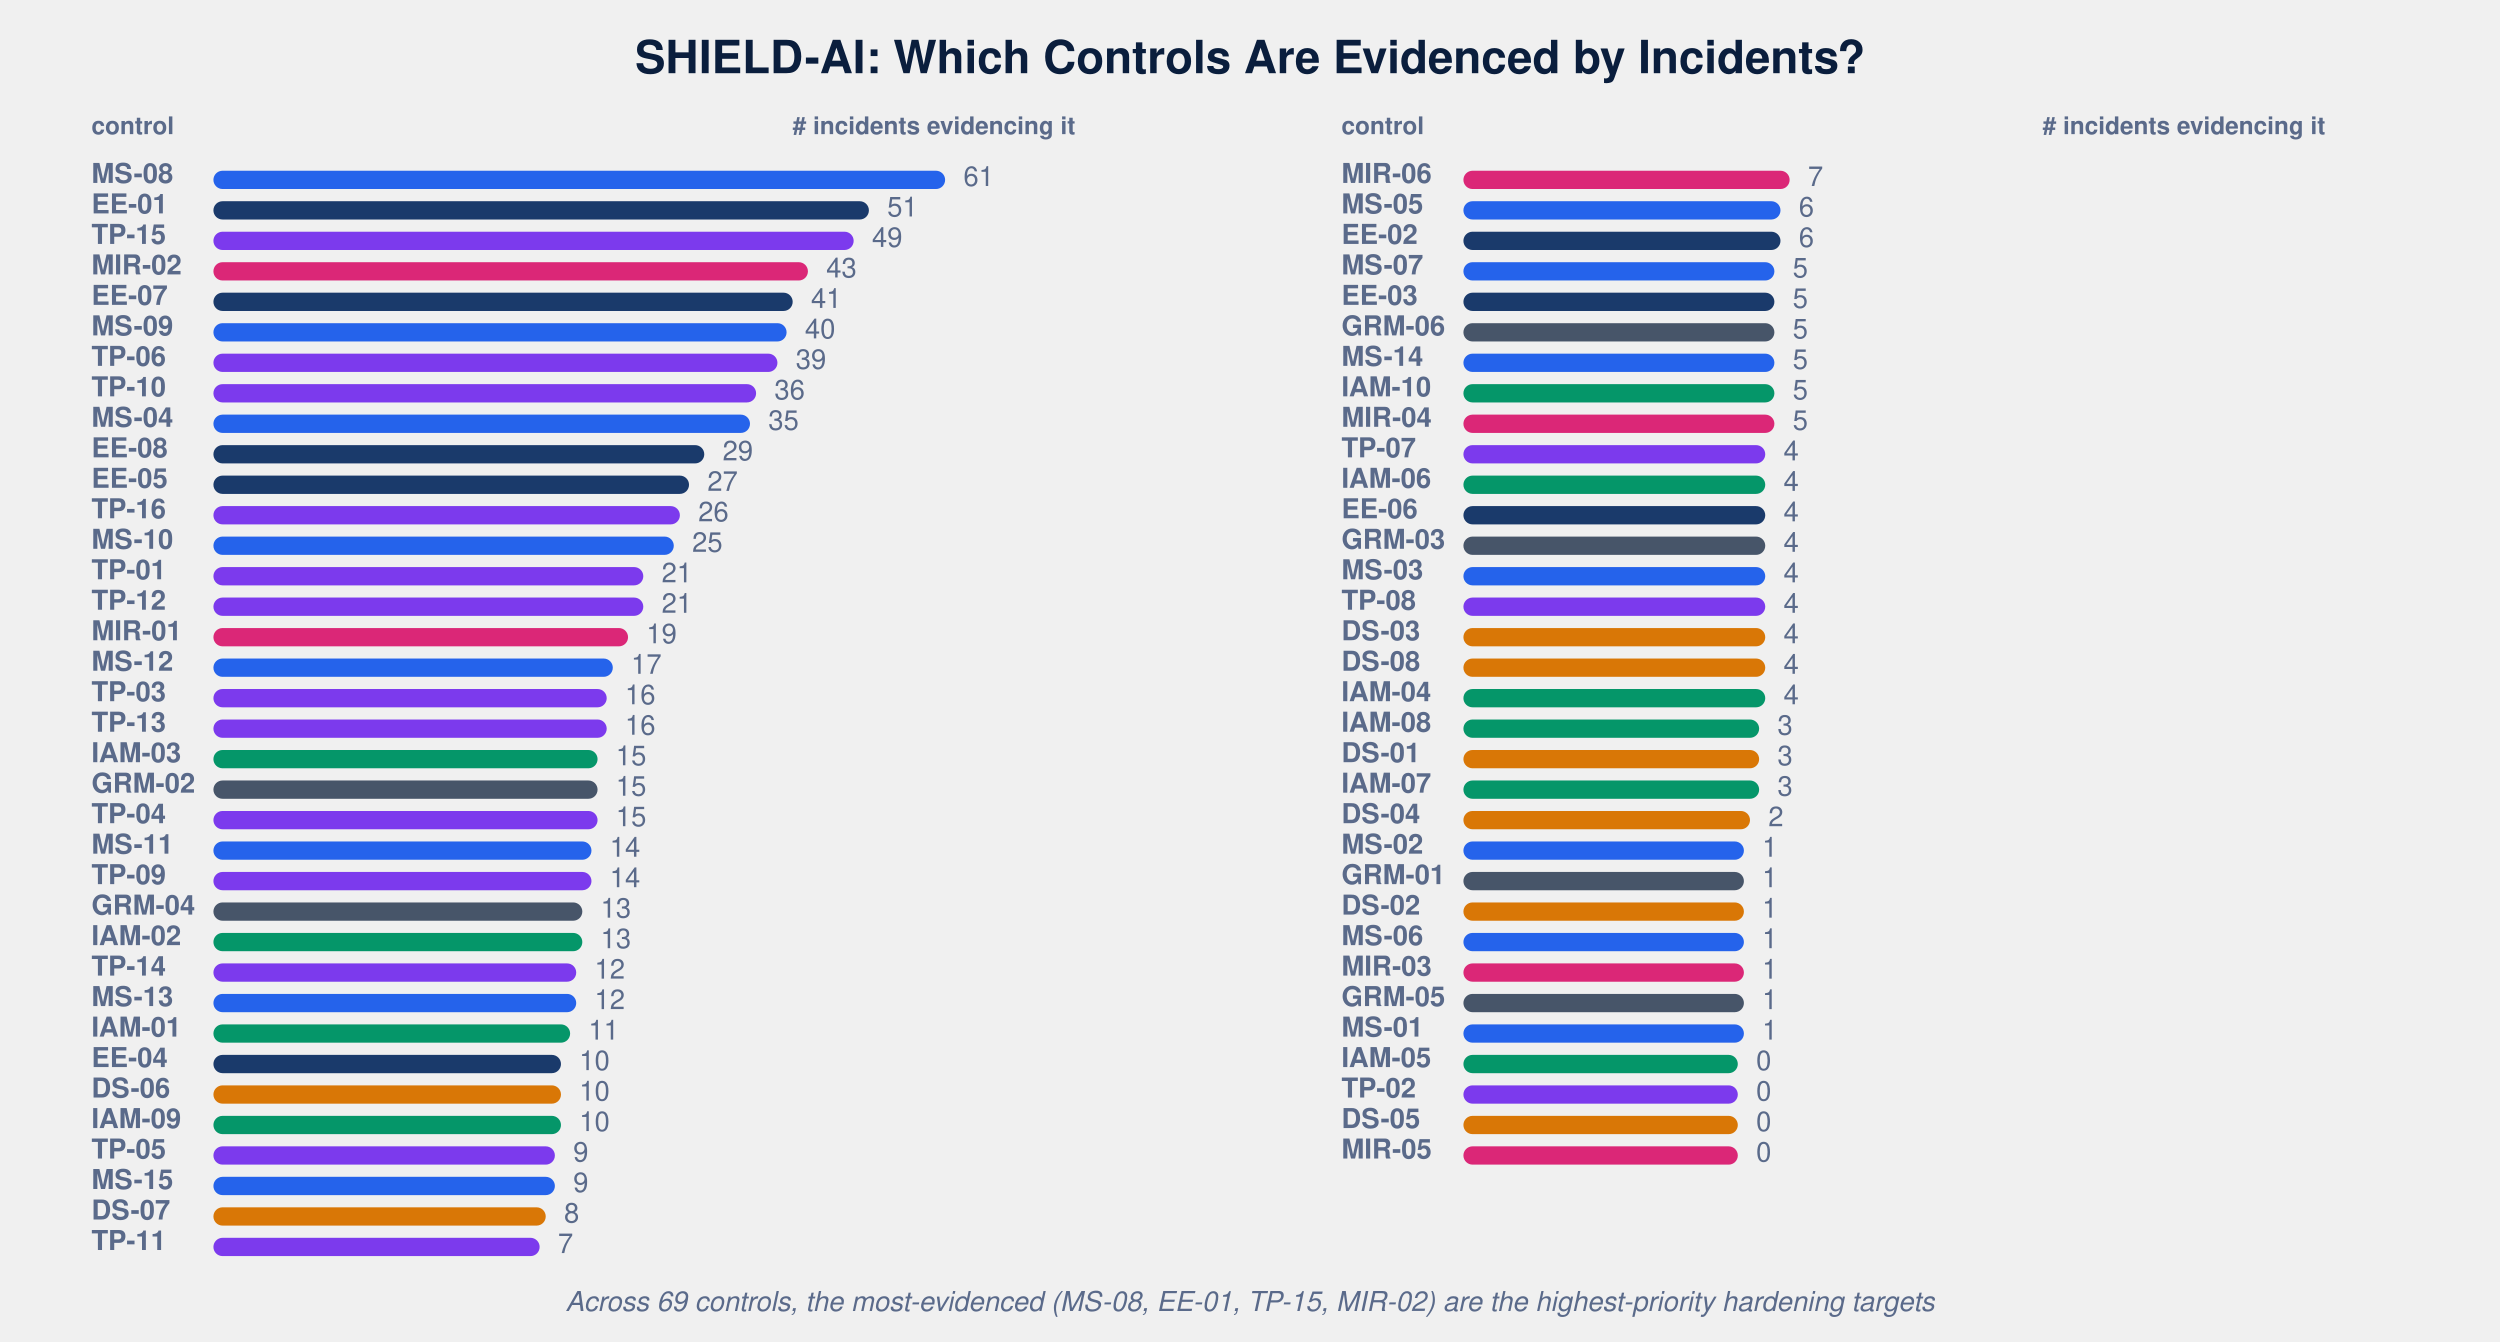
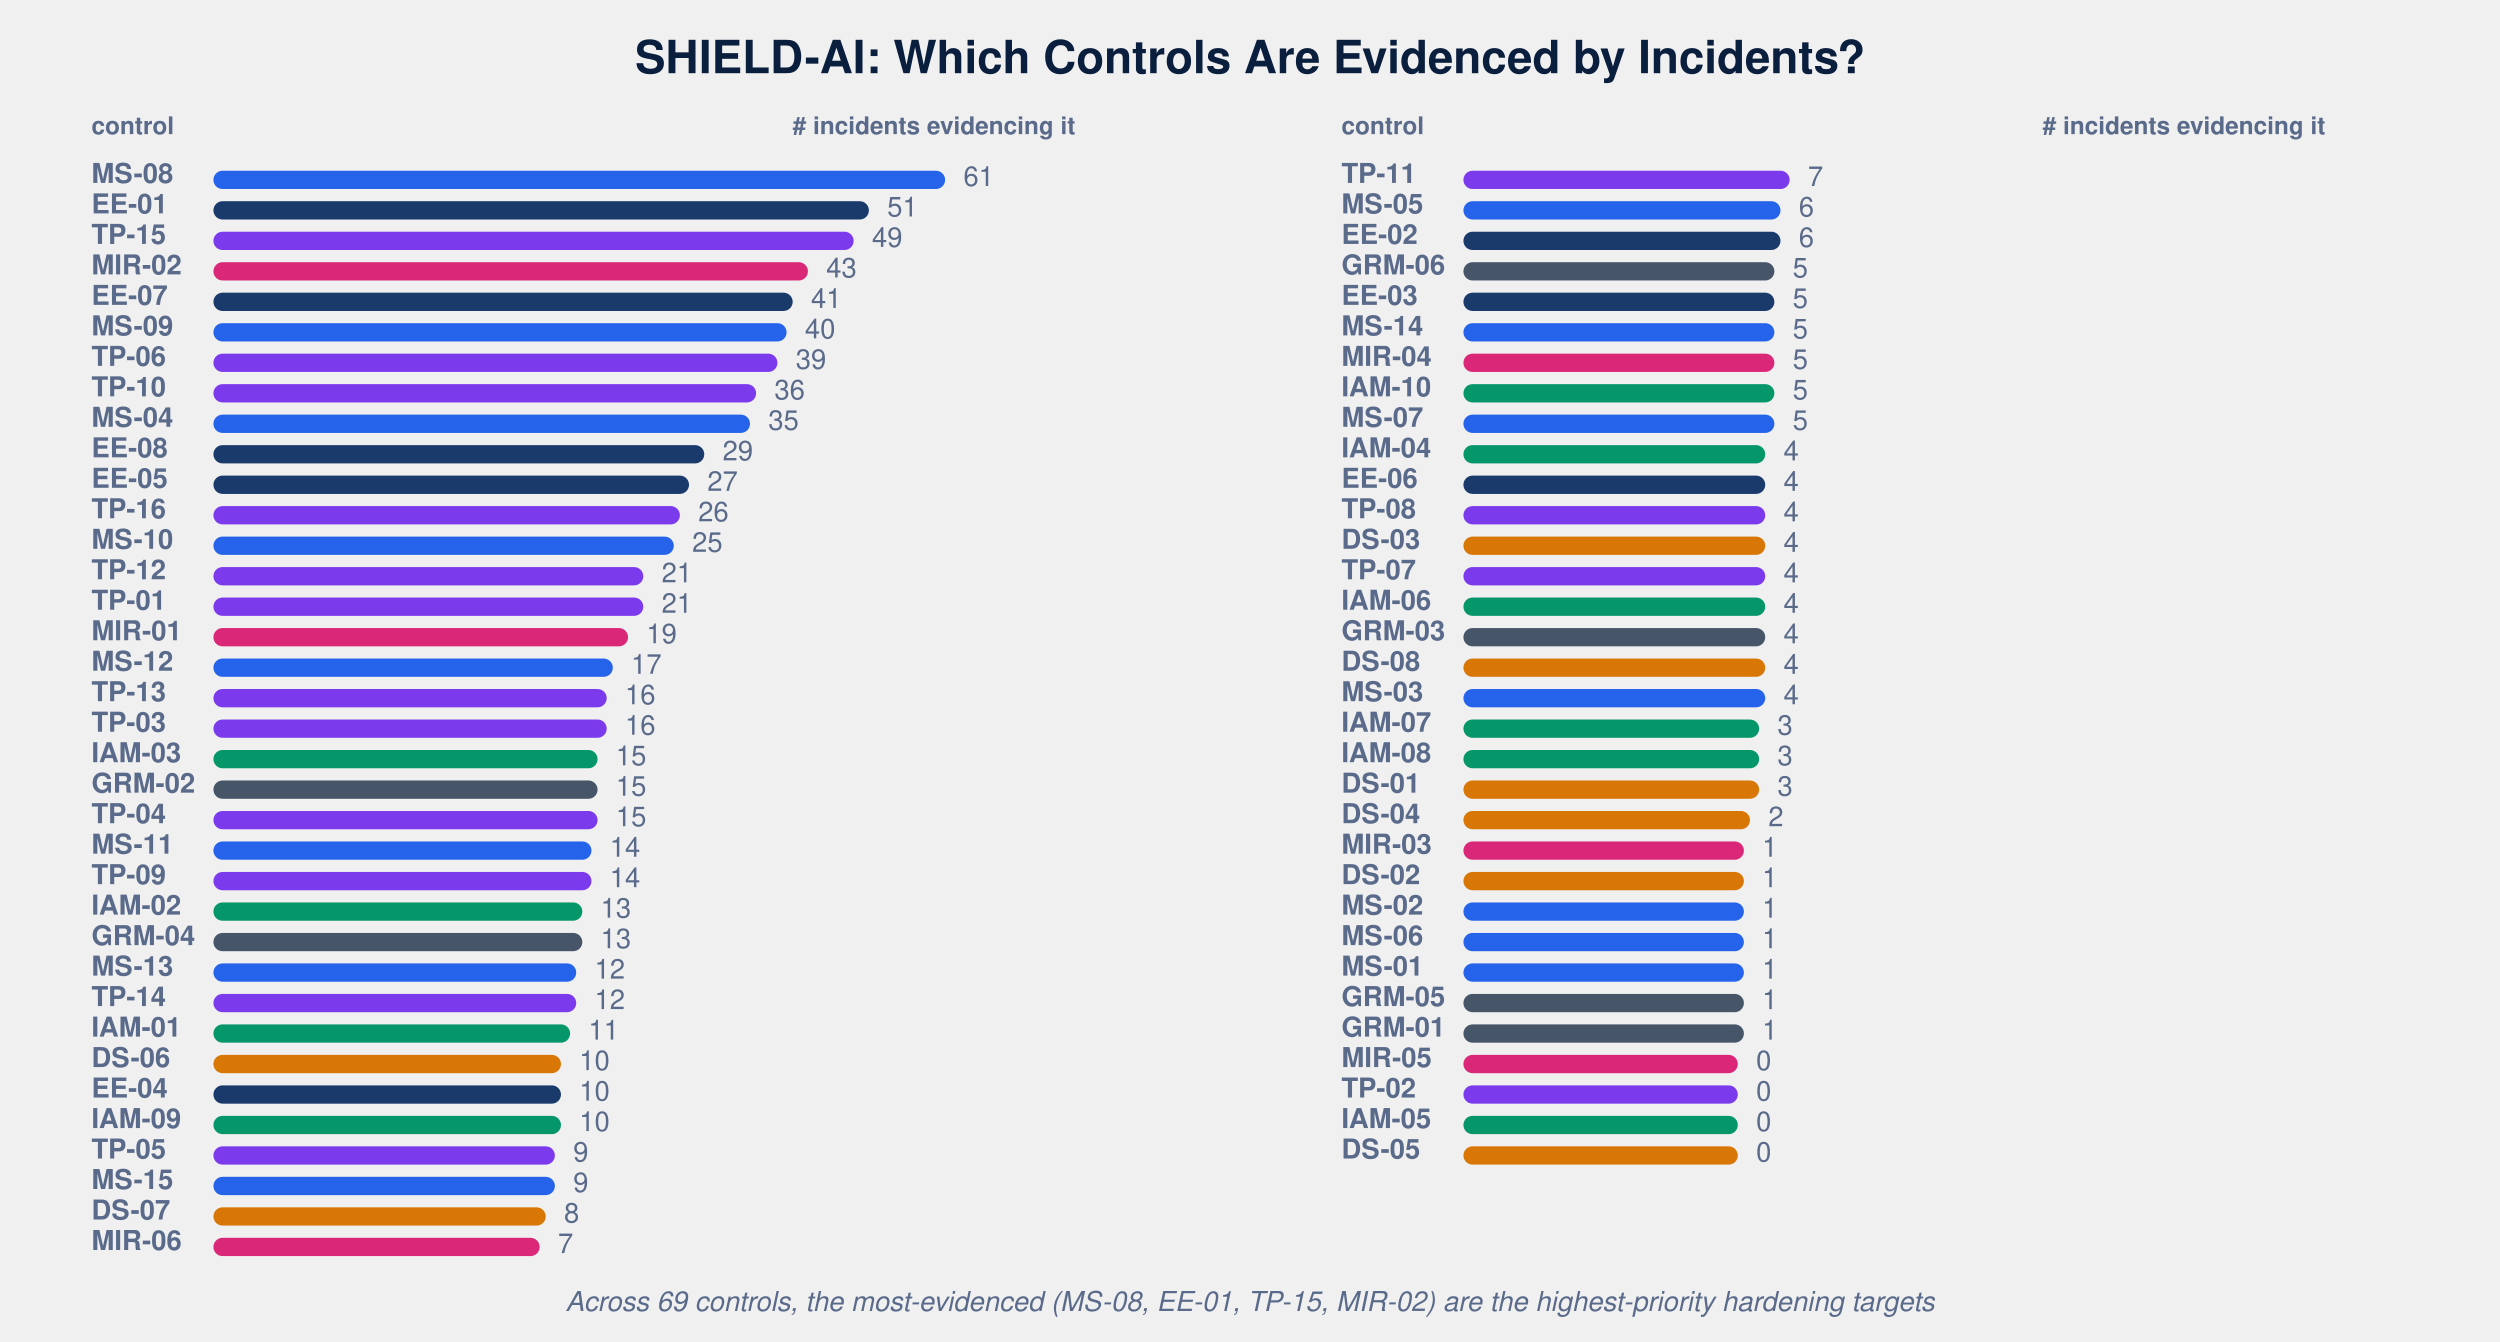
<svg xmlns="http://www.w3.org/2000/svg" viewBox="0 0 820 440" width="100%" height="100%">
  <style>
    text { font-family: 'Helvetica Neue', Helvetica, Arial, sans-serif; }
    .title { font-size: 15px; font-weight: bold; fill: #0a1e3d; }
    .label { font-size: 11px; fill: #1a1a2e; }
    .sm { font-size: 9px; fill: #5a6a8a; }
    .cap { font-size: 8px; font-weight: bold; text-transform: uppercase; fill: #5a6a8a; }
    .white { fill: #ffffff; }
  </style>
  <text x="410.0" y="24" text-anchor="middle" class="title">SHIELD-AI: Which Controls Are Evidenced by Incidents?</text>
  <text x="30" y="44" class="cap">control</text>
  <text x="260" y="44" class="cap"># incidents evidencing it</text>
  <text x="30" y="60" class="sm" font-weight="bold" fill="#2563eb">MS-08</text>
  <rect x="70" y="56" width="240" height="6" rx="3" fill="#2563eb" />
  <text x="316" y="61" class="sm">61</text>
  <text x="30" y="70" class="sm" font-weight="bold" fill="#1a3a6b">EE-01</text>
  <rect x="70" y="66" width="215" height="6" rx="3" fill="#1a3a6b" />
  <text x="291" y="71" class="sm">51</text>
  <text x="30" y="80" class="sm" font-weight="bold" fill="#7c3aed">TP-15</text>
  <rect x="70" y="76" width="210" height="6" rx="3" fill="#7c3aed" />
  <text x="286" y="81" class="sm">49</text>
  <text x="30" y="90" class="sm" font-weight="bold" fill="#db2777">MIR-02</text>
  <rect x="70" y="86" width="195" height="6" rx="3" fill="#db2777" />
  <text x="271" y="91" class="sm">43</text>
  <text x="30" y="100" class="sm" font-weight="bold" fill="#1a3a6b">EE-07</text>
  <rect x="70" y="96" width="190" height="6" rx="3" fill="#1a3a6b" />
  <text x="266" y="101" class="sm">41</text>
  <text x="30" y="110" class="sm" font-weight="bold" fill="#2563eb">MS-09</text>
  <rect x="70" y="106" width="188" height="6" rx="3" fill="#2563eb" />
  <text x="264" y="111" class="sm">40</text>
  <text x="30" y="120" class="sm" font-weight="bold" fill="#7c3aed">TP-06</text>
  <rect x="70" y="116" width="185" height="6" rx="3" fill="#7c3aed" />
  <text x="261" y="121" class="sm">39</text>
  <text x="30" y="130" class="sm" font-weight="bold" fill="#7c3aed">TP-10</text>
  <rect x="70" y="126" width="178" height="6" rx="3" fill="#7c3aed" />
  <text x="254" y="131" class="sm">36</text>
  <text x="30" y="140" class="sm" font-weight="bold" fill="#2563eb">MS-04</text>
  <rect x="70" y="136" width="176" height="6" rx="3" fill="#2563eb" />
  <text x="252" y="141" class="sm">35</text>
  <text x="30" y="150" class="sm" font-weight="bold" fill="#1a3a6b">EE-08</text>
  <rect x="70" y="146" width="161" height="6" rx="3" fill="#1a3a6b" />
  <text x="237" y="151" class="sm">29</text>
  <text x="30" y="160" class="sm" font-weight="bold" fill="#1a3a6b">EE-05</text>
  <rect x="70" y="156" width="156" height="6" rx="3" fill="#1a3a6b" />
  <text x="232" y="161" class="sm">27</text>
  <text x="30" y="170" class="sm" font-weight="bold" fill="#7c3aed">TP-16</text>
  <rect x="70" y="166" width="153" height="6" rx="3" fill="#7c3aed" />
  <text x="229" y="171" class="sm">26</text>
  <text x="30" y="180" class="sm" font-weight="bold" fill="#2563eb">MS-10</text>
  <rect x="70" y="176" width="151" height="6" rx="3" fill="#2563eb" />
  <text x="227" y="181" class="sm">25</text>
-   <text x="30" y="190" class="sm" font-weight="bold" fill="#7c3aed">TP-01</text>
+   <text x="30" y="190" class="sm" font-weight="bold" fill="#7c3aed">TP-12</text>
  <rect x="70" y="186" width="141" height="6" rx="3" fill="#7c3aed" />
  <text x="217" y="191" class="sm">21</text>
-   <text x="30" y="200" class="sm" font-weight="bold" fill="#7c3aed">TP-12</text>
+   <text x="30" y="200" class="sm" font-weight="bold" fill="#7c3aed">TP-01</text>
  <rect x="70" y="196" width="141" height="6" rx="3" fill="#7c3aed" />
  <text x="217" y="201" class="sm">21</text>
  <text x="30" y="210" class="sm" font-weight="bold" fill="#db2777">MIR-01</text>
  <rect x="70" y="206" width="136" height="6" rx="3" fill="#db2777" />
  <text x="212" y="211" class="sm">19</text>
  <text x="30" y="220" class="sm" font-weight="bold" fill="#2563eb">MS-12</text>
  <rect x="70" y="216" width="131" height="6" rx="3" fill="#2563eb" />
  <text x="207" y="221" class="sm">17</text>
-   <text x="30" y="230" class="sm" font-weight="bold" fill="#7c3aed">TP-03</text>
+   <text x="30" y="230" class="sm" font-weight="bold" fill="#7c3aed">TP-13</text>
  <rect x="70" y="226" width="129" height="6" rx="3" fill="#7c3aed" />
  <text x="205" y="231" class="sm">16</text>
-   <text x="30" y="240" class="sm" font-weight="bold" fill="#7c3aed">TP-13</text>
+   <text x="30" y="240" class="sm" font-weight="bold" fill="#7c3aed">TP-03</text>
  <rect x="70" y="236" width="129" height="6" rx="3" fill="#7c3aed" />
  <text x="205" y="241" class="sm">16</text>
  <text x="30" y="250" class="sm" font-weight="bold" fill="#059669">IAM-03</text>
  <rect x="70" y="246" width="126" height="6" rx="3" fill="#059669" />
  <text x="202" y="251" class="sm">15</text>
  <text x="30" y="260" class="sm" font-weight="bold" fill="#475569">GRM-02</text>
  <rect x="70" y="256" width="126" height="6" rx="3" fill="#475569" />
  <text x="202" y="261" class="sm">15</text>
  <text x="30" y="270" class="sm" font-weight="bold" fill="#7c3aed">TP-04</text>
  <rect x="70" y="266" width="126" height="6" rx="3" fill="#7c3aed" />
  <text x="202" y="271" class="sm">15</text>
  <text x="30" y="280" class="sm" font-weight="bold" fill="#2563eb">MS-11</text>
  <rect x="70" y="276" width="124" height="6" rx="3" fill="#2563eb" />
  <text x="200" y="281" class="sm">14</text>
  <text x="30" y="290" class="sm" font-weight="bold" fill="#7c3aed">TP-09</text>
  <rect x="70" y="286" width="124" height="6" rx="3" fill="#7c3aed" />
  <text x="200" y="291" class="sm">14</text>
-   <text x="30" y="300" class="sm" font-weight="bold" fill="#475569">GRM-04</text>
-   <rect x="70" y="296" width="121" height="6" rx="3" fill="#475569" />
+   <text x="30" y="300" class="sm" font-weight="bold" fill="#059669">IAM-02</text>
+   <rect x="70" y="296" width="121" height="6" rx="3" fill="#059669" />
  <text x="197" y="301" class="sm">13</text>
-   <text x="30" y="310" class="sm" font-weight="bold" fill="#059669">IAM-02</text>
-   <rect x="70" y="306" width="121" height="6" rx="3" fill="#059669" />
+   <text x="30" y="310" class="sm" font-weight="bold" fill="#475569">GRM-04</text>
+   <rect x="70" y="306" width="121" height="6" rx="3" fill="#475569" />
  <text x="197" y="311" class="sm">13</text>
-   <text x="30" y="320" class="sm" font-weight="bold" fill="#7c3aed">TP-14</text>
-   <rect x="70" y="316" width="119" height="6" rx="3" fill="#7c3aed" />
+   <text x="30" y="320" class="sm" font-weight="bold" fill="#2563eb">MS-13</text>
+   <rect x="70" y="316" width="119" height="6" rx="3" fill="#2563eb" />
  <text x="195" y="321" class="sm">12</text>
-   <text x="30" y="330" class="sm" font-weight="bold" fill="#2563eb">MS-13</text>
-   <rect x="70" y="326" width="119" height="6" rx="3" fill="#2563eb" />
+   <text x="30" y="330" class="sm" font-weight="bold" fill="#7c3aed">TP-14</text>
+   <rect x="70" y="326" width="119" height="6" rx="3" fill="#7c3aed" />
  <text x="195" y="331" class="sm">12</text>
  <text x="30" y="340" class="sm" font-weight="bold" fill="#059669">IAM-01</text>
  <rect x="70" y="336" width="117" height="6" rx="3" fill="#059669" />
  <text x="193" y="341" class="sm">11</text>
-   <text x="30" y="350" class="sm" font-weight="bold" fill="#1a3a6b">EE-04</text>
-   <rect x="70" y="346" width="114" height="6" rx="3" fill="#1a3a6b" />
+   <text x="30" y="350" class="sm" font-weight="bold" fill="#d97706">DS-06</text>
+   <rect x="70" y="346" width="114" height="6" rx="3" fill="#d97706" />
  <text x="190" y="351" class="sm">10</text>
-   <text x="30" y="360" class="sm" font-weight="bold" fill="#d97706">DS-06</text>
-   <rect x="70" y="356" width="114" height="6" rx="3" fill="#d97706" />
+   <text x="30" y="360" class="sm" font-weight="bold" fill="#1a3a6b">EE-04</text>
+   <rect x="70" y="356" width="114" height="6" rx="3" fill="#1a3a6b" />
  <text x="190" y="361" class="sm">10</text>
  <text x="30" y="370" class="sm" font-weight="bold" fill="#059669">IAM-09</text>
  <rect x="70" y="366" width="114" height="6" rx="3" fill="#059669" />
  <text x="190" y="371" class="sm">10</text>
  <text x="30" y="380" class="sm" font-weight="bold" fill="#7c3aed">TP-05</text>
  <rect x="70" y="376" width="112" height="6" rx="3" fill="#7c3aed" />
  <text x="188" y="381" class="sm">9</text>
  <text x="30" y="390" class="sm" font-weight="bold" fill="#2563eb">MS-15</text>
  <rect x="70" y="386" width="112" height="6" rx="3" fill="#2563eb" />
  <text x="188" y="391" class="sm">9</text>
  <text x="30" y="400" class="sm" font-weight="bold" fill="#d97706">DS-07</text>
  <rect x="70" y="396" width="109" height="6" rx="3" fill="#d97706" />
  <text x="185" y="401" class="sm">8</text>
-   <text x="30" y="410" class="sm" font-weight="bold" fill="#7c3aed">TP-11</text>
-   <rect x="70" y="406" width="107" height="6" rx="3" fill="#7c3aed" />
+   <text x="30" y="410" class="sm" font-weight="bold" fill="#db2777">MIR-06</text>
+   <rect x="70" y="406" width="107" height="6" rx="3" fill="#db2777" />
  <text x="183" y="411" class="sm">7</text>
  <text x="440" y="44" class="cap">control</text>
  <text x="670" y="44" class="cap"># incidents evidencing it</text>
-   <text x="440" y="60" class="sm" font-weight="bold" fill="#db2777">MIR-06</text>
-   <rect x="480" y="56" width="107" height="6" rx="3" fill="#db2777" />
+   <text x="440" y="60" class="sm" font-weight="bold" fill="#7c3aed">TP-11</text>
+   <rect x="480" y="56" width="107" height="6" rx="3" fill="#7c3aed" />
  <text x="593" y="61" class="sm">7</text>
  <text x="440" y="70" class="sm" font-weight="bold" fill="#2563eb">MS-05</text>
  <rect x="480" y="66" width="104" height="6" rx="3" fill="#2563eb" />
  <text x="590" y="71" class="sm">6</text>
  <text x="440" y="80" class="sm" font-weight="bold" fill="#1a3a6b">EE-02</text>
  <rect x="480" y="76" width="104" height="6" rx="3" fill="#1a3a6b" />
  <text x="590" y="81" class="sm">6</text>
-   <text x="440" y="90" class="sm" font-weight="bold" fill="#2563eb">MS-07</text>
-   <rect x="480" y="86" width="102" height="6" rx="3" fill="#2563eb" />
+   <text x="440" y="90" class="sm" font-weight="bold" fill="#475569">GRM-06</text>
+   <rect x="480" y="86" width="102" height="6" rx="3" fill="#475569" />
  <text x="588" y="91" class="sm">5</text>
  <text x="440" y="100" class="sm" font-weight="bold" fill="#1a3a6b">EE-03</text>
  <rect x="480" y="96" width="102" height="6" rx="3" fill="#1a3a6b" />
  <text x="588" y="101" class="sm">5</text>
-   <text x="440" y="110" class="sm" font-weight="bold" fill="#475569">GRM-06</text>
-   <rect x="480" y="106" width="102" height="6" rx="3" fill="#475569" />
+   <text x="440" y="110" class="sm" font-weight="bold" fill="#2563eb">MS-14</text>
+   <rect x="480" y="106" width="102" height="6" rx="3" fill="#2563eb" />
  <text x="588" y="111" class="sm">5</text>
-   <text x="440" y="120" class="sm" font-weight="bold" fill="#2563eb">MS-14</text>
-   <rect x="480" y="116" width="102" height="6" rx="3" fill="#2563eb" />
+   <text x="440" y="120" class="sm" font-weight="bold" fill="#db2777">MIR-04</text>
+   <rect x="480" y="116" width="102" height="6" rx="3" fill="#db2777" />
  <text x="588" y="121" class="sm">5</text>
  <text x="440" y="130" class="sm" font-weight="bold" fill="#059669">IAM-10</text>
  <rect x="480" y="126" width="102" height="6" rx="3" fill="#059669" />
  <text x="588" y="131" class="sm">5</text>
-   <text x="440" y="140" class="sm" font-weight="bold" fill="#db2777">MIR-04</text>
-   <rect x="480" y="136" width="102" height="6" rx="3" fill="#db2777" />
+   <text x="440" y="140" class="sm" font-weight="bold" fill="#2563eb">MS-07</text>
+   <rect x="480" y="136" width="102" height="6" rx="3" fill="#2563eb" />
  <text x="588" y="141" class="sm">5</text>
-   <text x="440" y="150" class="sm" font-weight="bold" fill="#7c3aed">TP-07</text>
-   <rect x="480" y="146" width="99" height="6" rx="3" fill="#7c3aed" />
+   <text x="440" y="150" class="sm" font-weight="bold" fill="#059669">IAM-04</text>
+   <rect x="480" y="146" width="99" height="6" rx="3" fill="#059669" />
  <text x="585" y="151" class="sm">4</text>
-   <text x="440" y="160" class="sm" font-weight="bold" fill="#059669">IAM-06</text>
-   <rect x="480" y="156" width="99" height="6" rx="3" fill="#059669" />
+   <text x="440" y="160" class="sm" font-weight="bold" fill="#1a3a6b">EE-06</text>
+   <rect x="480" y="156" width="99" height="6" rx="3" fill="#1a3a6b" />
  <text x="585" y="161" class="sm">4</text>
-   <text x="440" y="170" class="sm" font-weight="bold" fill="#1a3a6b">EE-06</text>
-   <rect x="480" y="166" width="99" height="6" rx="3" fill="#1a3a6b" />
+   <text x="440" y="170" class="sm" font-weight="bold" fill="#7c3aed">TP-08</text>
+   <rect x="480" y="166" width="99" height="6" rx="3" fill="#7c3aed" />
  <text x="585" y="171" class="sm">4</text>
-   <text x="440" y="180" class="sm" font-weight="bold" fill="#475569">GRM-03</text>
-   <rect x="480" y="176" width="99" height="6" rx="3" fill="#475569" />
+   <text x="440" y="180" class="sm" font-weight="bold" fill="#d97706">DS-03</text>
+   <rect x="480" y="176" width="99" height="6" rx="3" fill="#d97706" />
  <text x="585" y="181" class="sm">4</text>
-   <text x="440" y="190" class="sm" font-weight="bold" fill="#2563eb">MS-03</text>
-   <rect x="480" y="186" width="99" height="6" rx="3" fill="#2563eb" />
+   <text x="440" y="190" class="sm" font-weight="bold" fill="#7c3aed">TP-07</text>
+   <rect x="480" y="186" width="99" height="6" rx="3" fill="#7c3aed" />
  <text x="585" y="191" class="sm">4</text>
-   <text x="440" y="200" class="sm" font-weight="bold" fill="#7c3aed">TP-08</text>
-   <rect x="480" y="196" width="99" height="6" rx="3" fill="#7c3aed" />
+   <text x="440" y="200" class="sm" font-weight="bold" fill="#059669">IAM-06</text>
+   <rect x="480" y="196" width="99" height="6" rx="3" fill="#059669" />
  <text x="585" y="201" class="sm">4</text>
-   <text x="440" y="210" class="sm" font-weight="bold" fill="#d97706">DS-03</text>
-   <rect x="480" y="206" width="99" height="6" rx="3" fill="#d97706" />
+   <text x="440" y="210" class="sm" font-weight="bold" fill="#475569">GRM-03</text>
+   <rect x="480" y="206" width="99" height="6" rx="3" fill="#475569" />
  <text x="585" y="211" class="sm">4</text>
  <text x="440" y="220" class="sm" font-weight="bold" fill="#d97706">DS-08</text>
  <rect x="480" y="216" width="99" height="6" rx="3" fill="#d97706" />
  <text x="585" y="221" class="sm">4</text>
-   <text x="440" y="230" class="sm" font-weight="bold" fill="#059669">IAM-04</text>
-   <rect x="480" y="226" width="99" height="6" rx="3" fill="#059669" />
+   <text x="440" y="230" class="sm" font-weight="bold" fill="#2563eb">MS-03</text>
+   <rect x="480" y="226" width="99" height="6" rx="3" fill="#2563eb" />
  <text x="585" y="231" class="sm">4</text>
-   <text x="440" y="240" class="sm" font-weight="bold" fill="#059669">IAM-08</text>
+   <text x="440" y="240" class="sm" font-weight="bold" fill="#059669">IAM-07</text>
  <rect x="480" y="236" width="97" height="6" rx="3" fill="#059669" />
  <text x="583" y="241" class="sm">3</text>
-   <text x="440" y="250" class="sm" font-weight="bold" fill="#d97706">DS-01</text>
-   <rect x="480" y="246" width="97" height="6" rx="3" fill="#d97706" />
+   <text x="440" y="250" class="sm" font-weight="bold" fill="#059669">IAM-08</text>
+   <rect x="480" y="246" width="97" height="6" rx="3" fill="#059669" />
  <text x="583" y="251" class="sm">3</text>
-   <text x="440" y="260" class="sm" font-weight="bold" fill="#059669">IAM-07</text>
-   <rect x="480" y="256" width="97" height="6" rx="3" fill="#059669" />
+   <text x="440" y="260" class="sm" font-weight="bold" fill="#d97706">DS-01</text>
+   <rect x="480" y="256" width="97" height="6" rx="3" fill="#d97706" />
  <text x="583" y="261" class="sm">3</text>
  <text x="440" y="270" class="sm" font-weight="bold" fill="#d97706">DS-04</text>
  <rect x="480" y="266" width="94" height="6" rx="3" fill="#d97706" />
  <text x="580" y="271" class="sm">2</text>
-   <text x="440" y="280" class="sm" font-weight="bold" fill="#2563eb">MS-02</text>
-   <rect x="480" y="276" width="92" height="6" rx="3" fill="#2563eb" />
+   <text x="440" y="280" class="sm" font-weight="bold" fill="#db2777">MIR-03</text>
+   <rect x="480" y="276" width="92" height="6" rx="3" fill="#db2777" />
  <text x="578" y="281" class="sm">1</text>
-   <text x="440" y="290" class="sm" font-weight="bold" fill="#475569">GRM-01</text>
-   <rect x="480" y="286" width="92" height="6" rx="3" fill="#475569" />
+   <text x="440" y="290" class="sm" font-weight="bold" fill="#d97706">DS-02</text>
+   <rect x="480" y="286" width="92" height="6" rx="3" fill="#d97706" />
  <text x="578" y="291" class="sm">1</text>
-   <text x="440" y="300" class="sm" font-weight="bold" fill="#d97706">DS-02</text>
-   <rect x="480" y="296" width="92" height="6" rx="3" fill="#d97706" />
+   <text x="440" y="300" class="sm" font-weight="bold" fill="#2563eb">MS-02</text>
+   <rect x="480" y="296" width="92" height="6" rx="3" fill="#2563eb" />
  <text x="578" y="301" class="sm">1</text>
  <text x="440" y="310" class="sm" font-weight="bold" fill="#2563eb">MS-06</text>
  <rect x="480" y="306" width="92" height="6" rx="3" fill="#2563eb" />
  <text x="578" y="311" class="sm">1</text>
-   <text x="440" y="320" class="sm" font-weight="bold" fill="#db2777">MIR-03</text>
-   <rect x="480" y="316" width="92" height="6" rx="3" fill="#db2777" />
+   <text x="440" y="320" class="sm" font-weight="bold" fill="#2563eb">MS-01</text>
+   <rect x="480" y="316" width="92" height="6" rx="3" fill="#2563eb" />
  <text x="578" y="321" class="sm">1</text>
  <text x="440" y="330" class="sm" font-weight="bold" fill="#475569">GRM-05</text>
  <rect x="480" y="326" width="92" height="6" rx="3" fill="#475569" />
  <text x="578" y="331" class="sm">1</text>
-   <text x="440" y="340" class="sm" font-weight="bold" fill="#2563eb">MS-01</text>
-   <rect x="480" y="336" width="92" height="6" rx="3" fill="#2563eb" />
+   <text x="440" y="340" class="sm" font-weight="bold" fill="#475569">GRM-01</text>
+   <rect x="480" y="336" width="92" height="6" rx="3" fill="#475569" />
  <text x="578" y="341" class="sm">1</text>
-   <text x="440" y="350" class="sm" font-weight="bold" fill="#059669">IAM-05</text>
-   <rect x="480" y="346" width="90" height="6" rx="3" fill="#059669" />
+   <text x="440" y="350" class="sm" font-weight="bold" fill="#db2777">MIR-05</text>
+   <rect x="480" y="346" width="90" height="6" rx="3" fill="#db2777" />
  <text x="576" y="351" class="sm">0</text>
  <text x="440" y="360" class="sm" font-weight="bold" fill="#7c3aed">TP-02</text>
  <rect x="480" y="356" width="90" height="6" rx="3" fill="#7c3aed" />
  <text x="576" y="361" class="sm">0</text>
-   <text x="440" y="370" class="sm" font-weight="bold" fill="#d97706">DS-05</text>
-   <rect x="480" y="366" width="90" height="6" rx="3" fill="#d97706" />
+   <text x="440" y="370" class="sm" font-weight="bold" fill="#059669">IAM-05</text>
+   <rect x="480" y="366" width="90" height="6" rx="3" fill="#059669" />
  <text x="576" y="371" class="sm">0</text>
-   <text x="440" y="380" class="sm" font-weight="bold" fill="#db2777">MIR-05</text>
-   <rect x="480" y="376" width="90" height="6" rx="3" fill="#db2777" />
+   <text x="440" y="380" class="sm" font-weight="bold" fill="#d97706">DS-05</text>
+   <rect x="480" y="376" width="90" height="6" rx="3" fill="#d97706" />
  <text x="576" y="381" class="sm">0</text>
  <text x="410.0" y="430" text-anchor="middle" class="sm" font-style="italic">Across 69 controls, the most-evidenced (MS-08, EE-01, TP-15, MIR-02) are the highest-priority hardening targets</text>
</svg>
